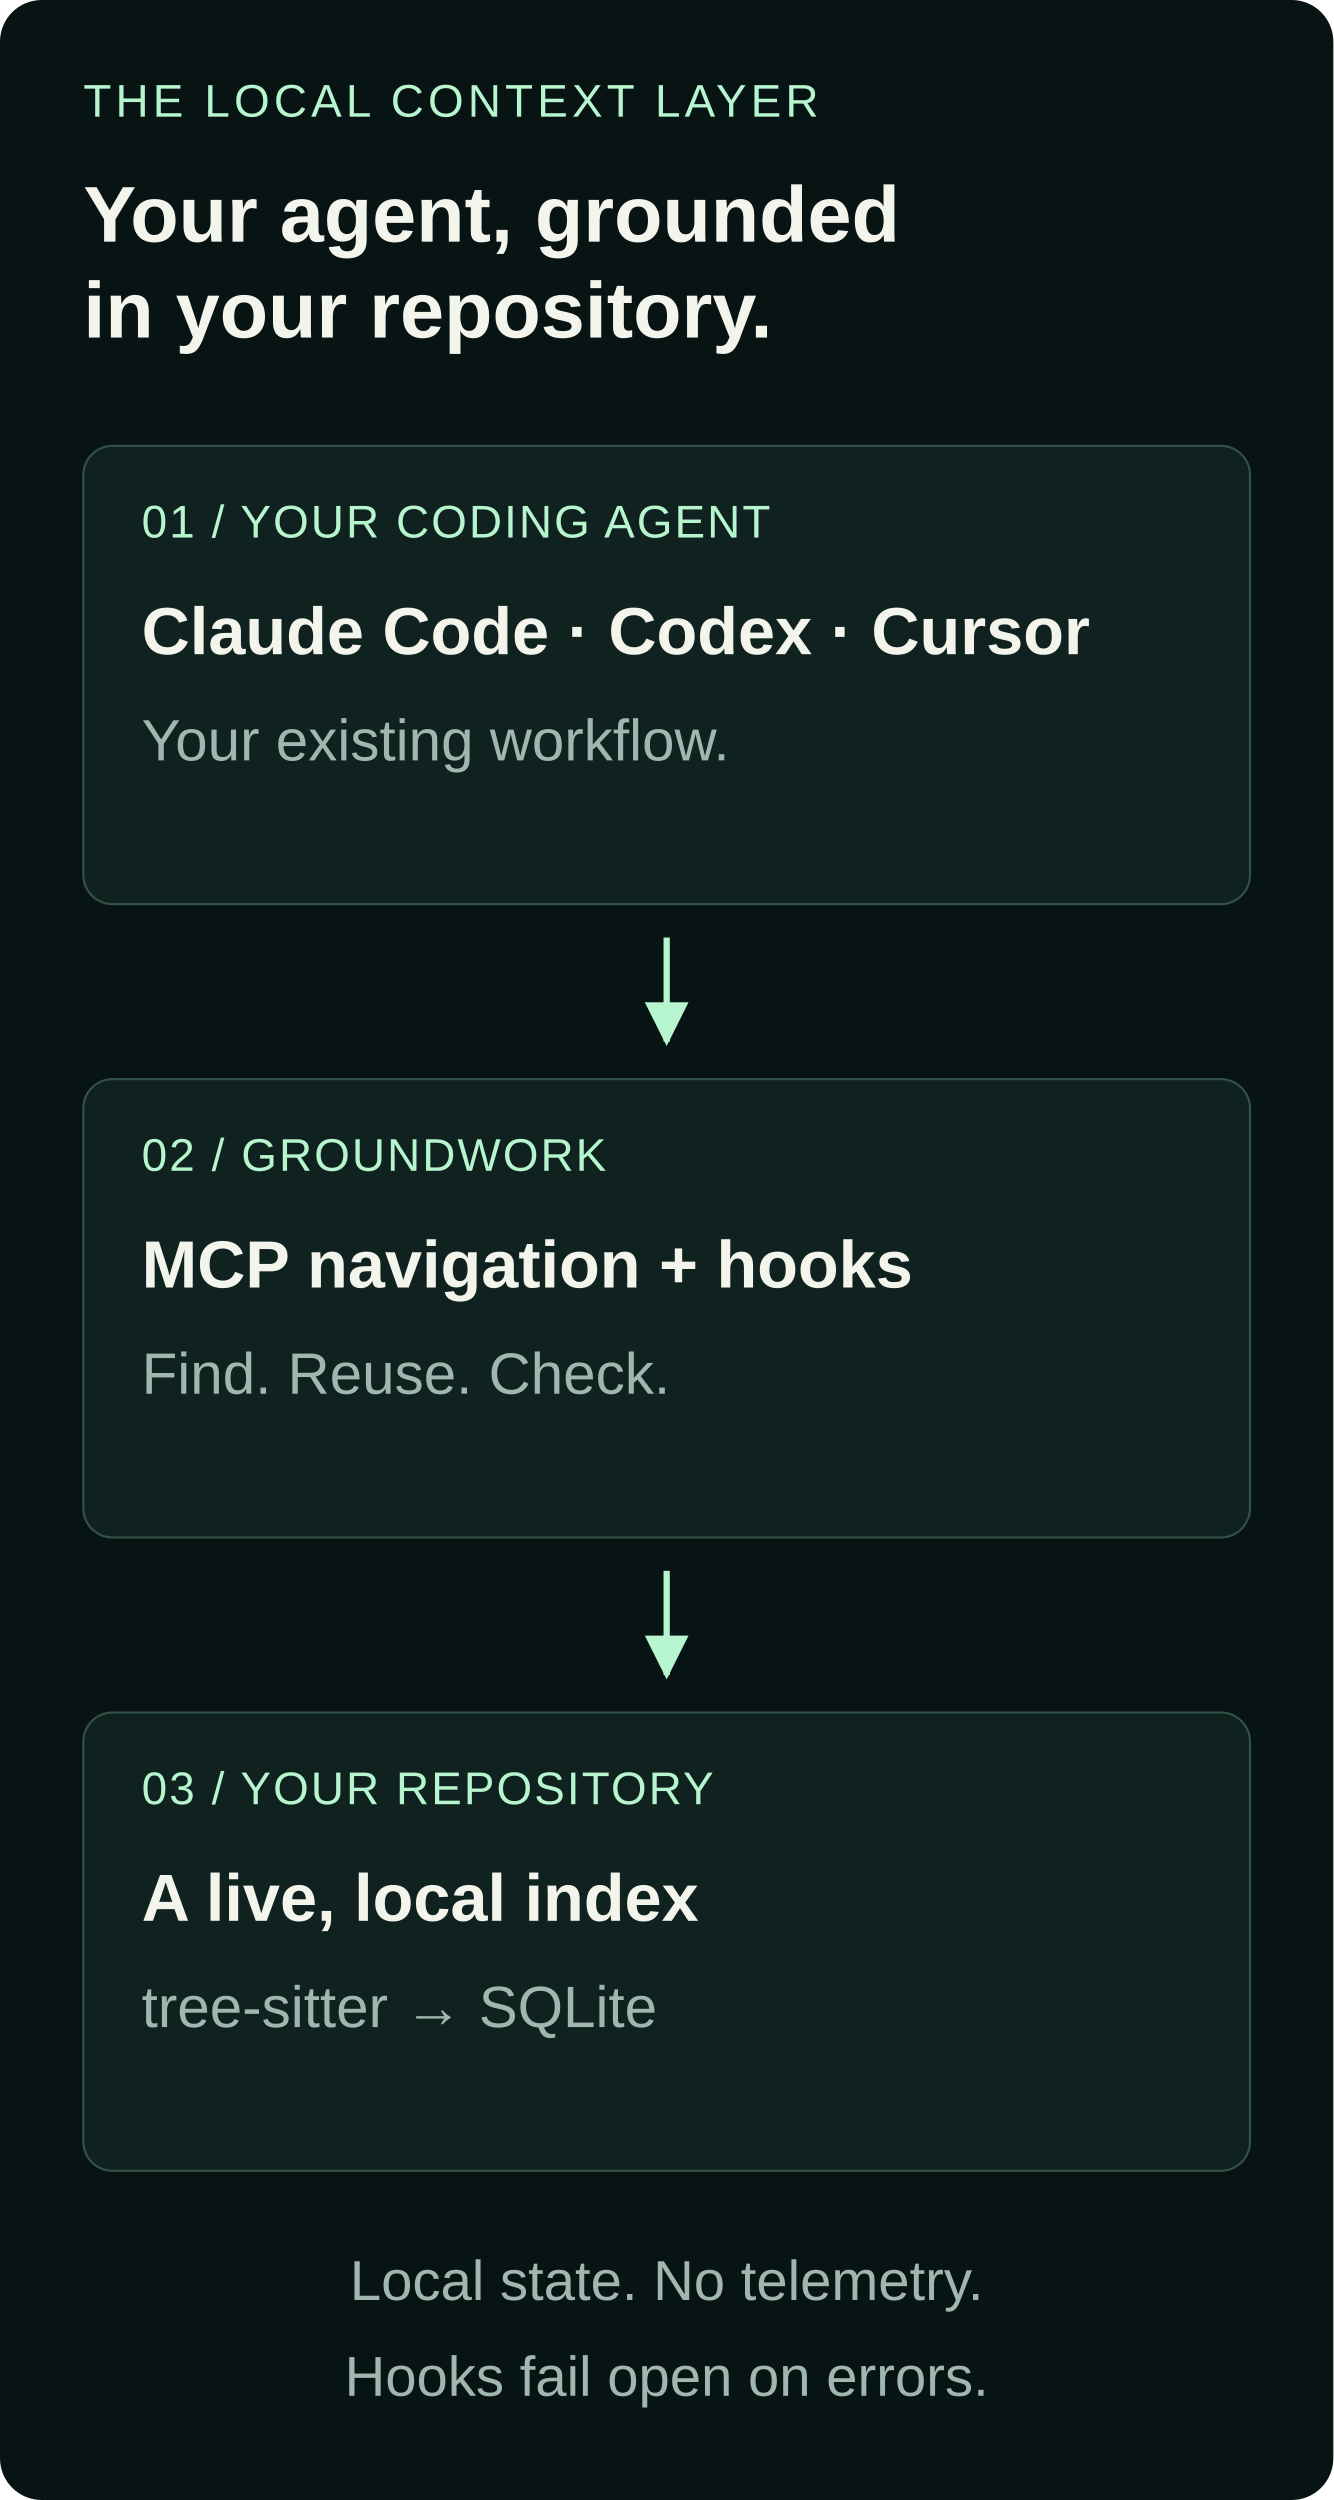
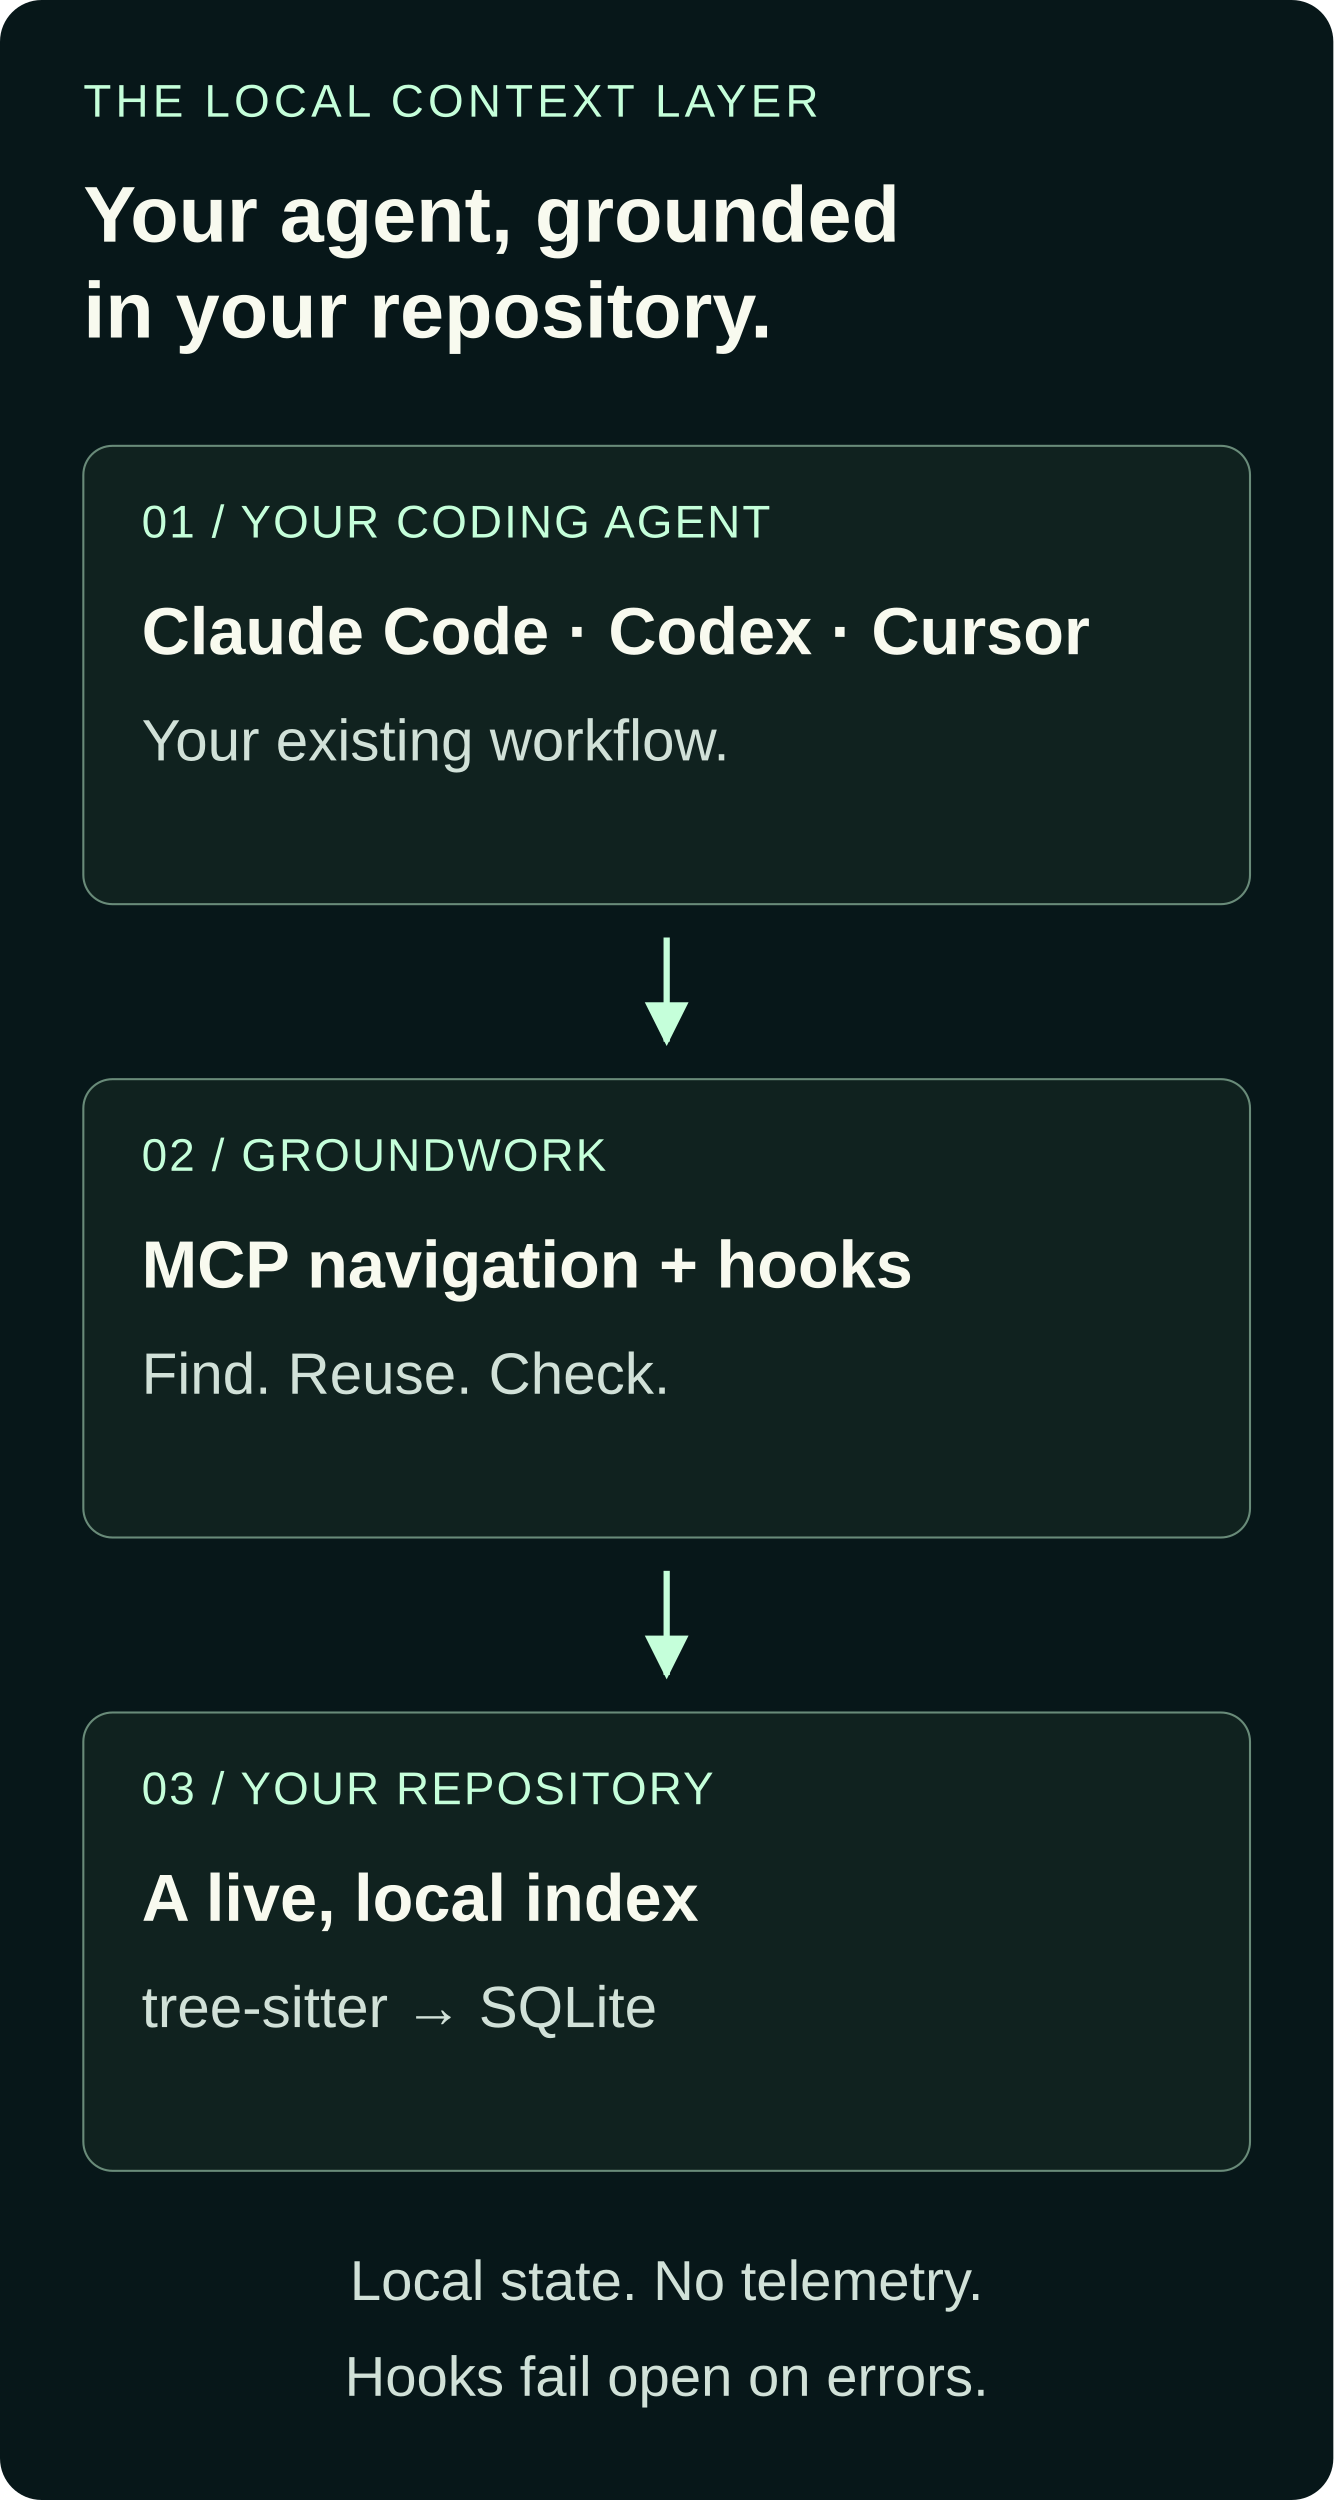
<svg xmlns="http://www.w3.org/2000/svg" width="640" height="1200" viewBox="0 0 640 1200" role="img" aria-labelledby="title desc">
  <defs>
    <marker id="arrow" viewBox="0 0 10 10" refX="9" refY="5" markerWidth="7" markerHeight="7" orient="auto">
-       <path d="M0 0L10 5L0 10Z" fill="#b7f5cf" />
+       <path d="M0 0L10 5L0 10Z" fill="#c5ffda" />
    </marker>
  </defs>
-   <rect width="640" height="1200" rx="20" fill="#081314" />
+   <rect width="640" height="1200" rx="20" fill="#071719" />
  <g font-family="Arial, Helvetica, sans-serif">
-     <text x="40" y="56" fill="#b7f5cf" font-size="22" letter-spacing="2">THE LOCAL CONTEXT LAYER</text>
-     <g fill="#f3f5ed" font-size="38" font-weight="700">
+     <text x="40" y="56" fill="#c5ffda" font-size="22" letter-spacing="2">THE LOCAL CONTEXT LAYER</text>
+     <g fill="#f8faef" font-size="38" font-weight="700">
      <text x="40" y="116">Your agent, grounded</text>
      <text x="40" y="162">in your repository.</text>
    </g>
-     <g fill="#10221f" stroke="#345347">
+     <g fill="#10221f" stroke="#698b79">
      <rect x="40" y="214" width="560" height="220" rx="14" />
      <rect x="40" y="518" width="560" height="220" rx="14" />
      <rect x="40" y="822" width="560" height="220" rx="14" />
    </g>
-     <g fill="#b7f5cf" font-size="22" letter-spacing="1">
+     <g fill="#c5ffda" font-size="22" letter-spacing="1">
      <text x="68" y="258">01 / YOUR CODING AGENT</text>
      <text x="68" y="562">02 / GROUNDWORK</text>
      <text x="68" y="866">03 / YOUR REPOSITORY</text>
    </g>
-     <g fill="#f3f5ed" font-size="32" font-weight="700">
+     <g fill="#f8faef" font-size="32" font-weight="700">
      <text x="68" y="314">Claude Code · Codex · Cursor</text>
      <text x="68" y="618">MCP navigation + hooks</text>
      <text x="68" y="922">A live, local index</text>
    </g>
-     <g fill="#a0b6ae" font-size="28">
+     <g fill="#d1e1d8" font-size="28">
      <text x="68" y="365">Your existing workflow.</text>
      <text x="68" y="669">Find. Reuse. Check.</text>
      <text x="68" y="973">tree-sitter → SQLite</text>
    </g>
-     <g fill="none" stroke="#b7f5cf" stroke-width="3" marker-end="url(#arrow)">
+     <g fill="none" stroke="#c5ffda" stroke-width="3" marker-end="url(#arrow)">
      <path d="M320 450V500" />
      <path d="M320 754V804" />
    </g>
-     <g fill="#a0b6ae" font-size="27" text-anchor="middle">
+     <g fill="#d1e1d8" font-size="27" text-anchor="middle">
      <text x="320" y="1104">Local state. No telemetry.</text>
      <text x="320" y="1150">Hooks fail open on errors.</text>
    </g>
  </g>
</svg>
